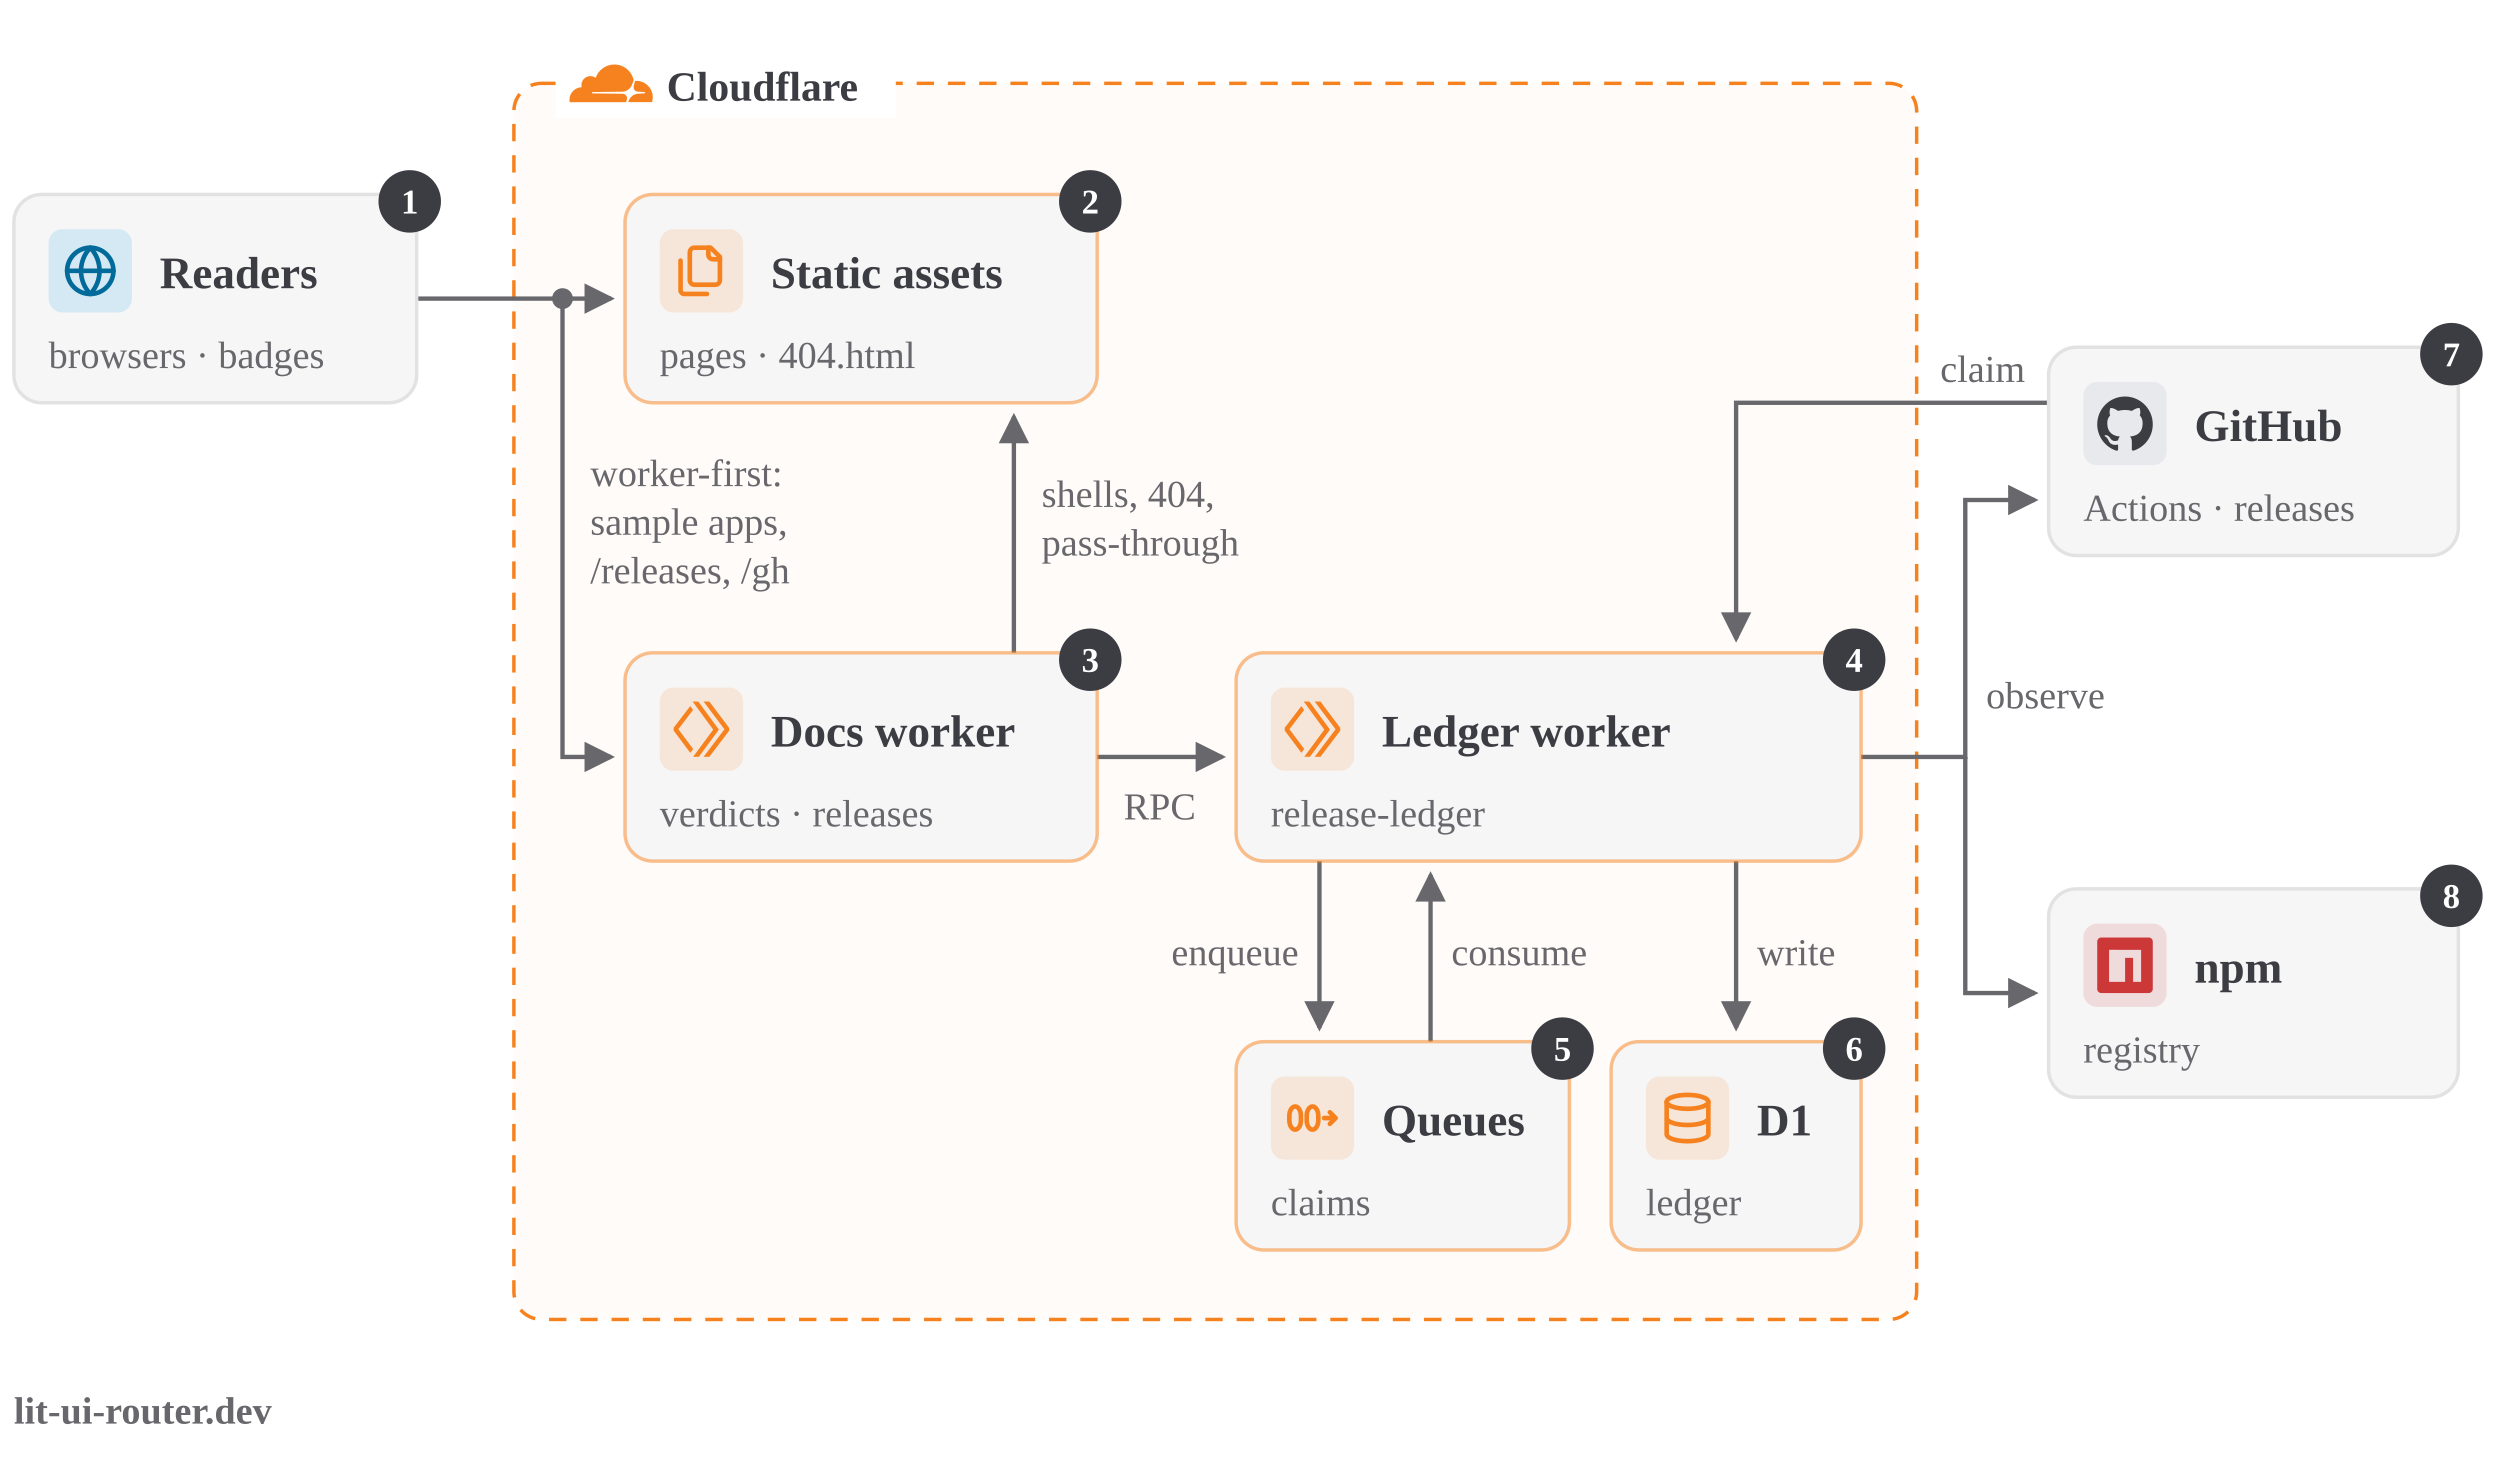
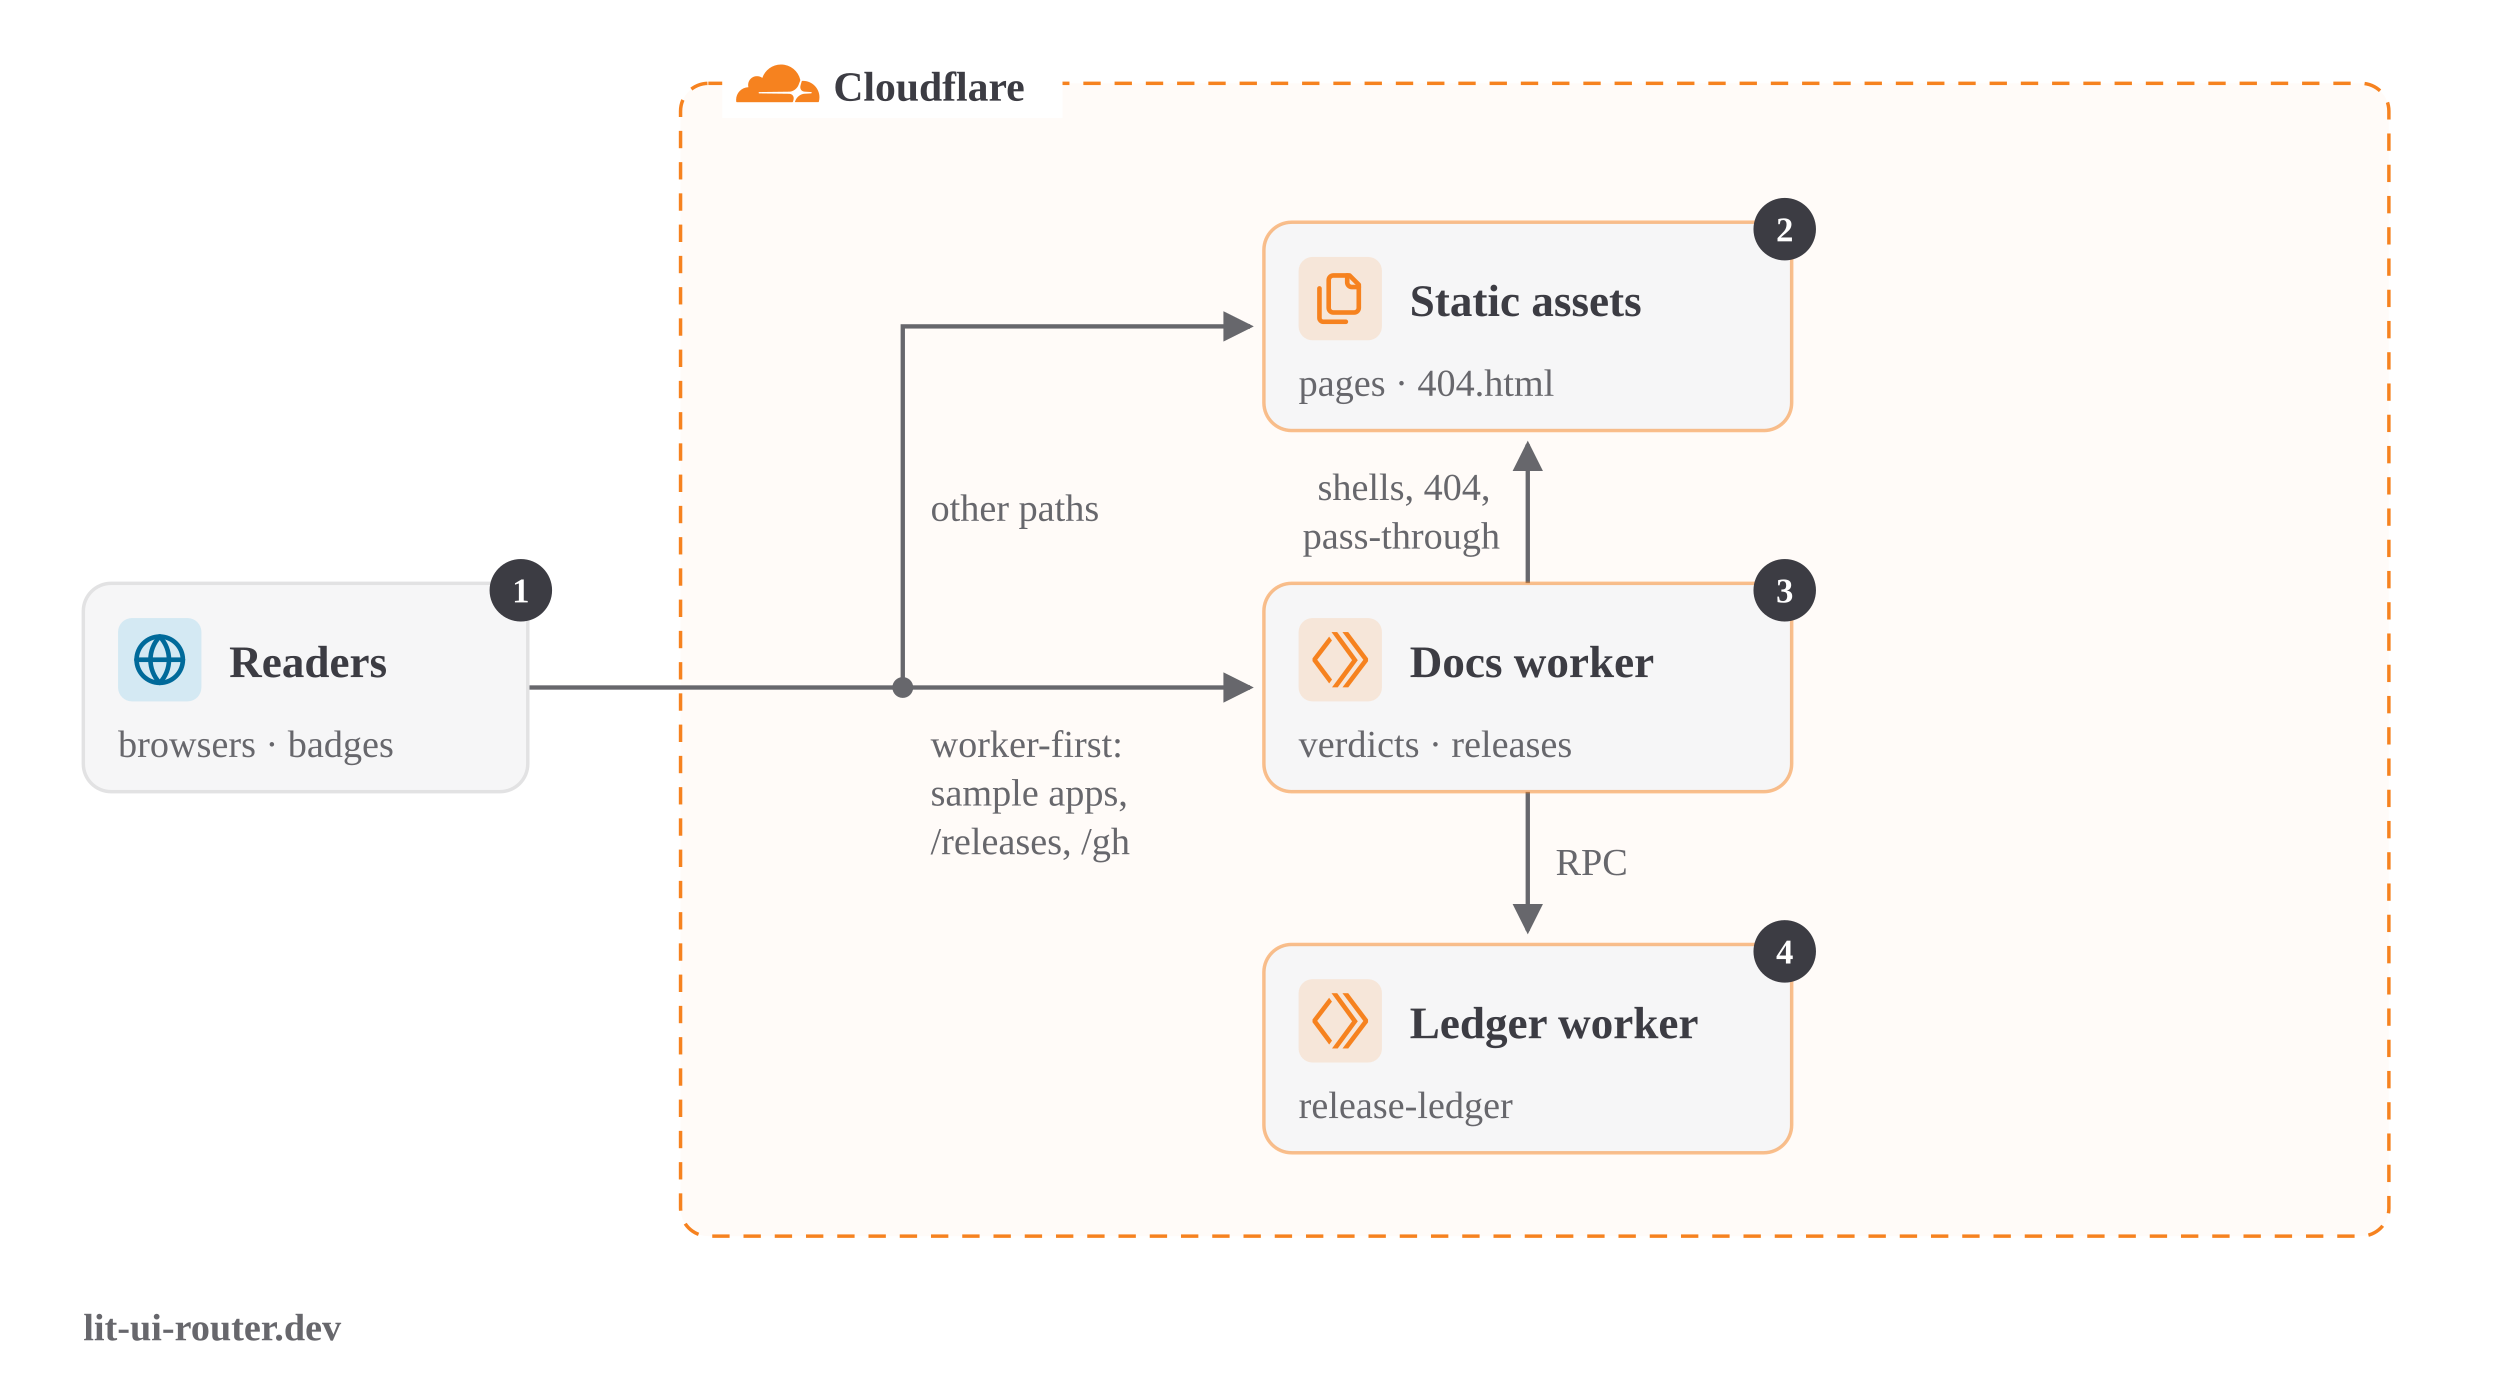
- <svg xmlns="http://www.w3.org/2000/svg" viewBox="0 0 720 420" width="100%" style="max-width: 720px" role="img" aria-label="Architecture of lit-ui-router.dev. 1, readers, reach Cloudflare. 2, static assets, answer every path that is not worker-first. 3, the docs worker gets the worker-first paths: the sample apps, /releases and /gh; it fetches shells, 404 pages and pass-through requests from static assets, and reads the release ledger over RPC from 4, the ledger worker. The ledger worker enqueues claims to and consumes them from 5, Queues, and writes to 6, D1. 7, GitHub, sends claims to the ledger worker, which observes GitHub and 8, npm.">
+ <svg xmlns="http://www.w3.org/2000/svg" viewBox="0 0 720 396" width="100%" style="max-width: 720px" role="img" aria-label="Architecture of lit-ui-router.dev. 1, readers, reach Cloudflare. 2, static assets, answer every path that is not worker-first. 3, the docs worker gets the worker-first paths: the sample apps, /releases and /gh; it fetches shells, 404 pages and pass-through requests from static assets, and reads the release ledger over RPC from 4, the ledger worker.">
  <style>
    @media (prefers-color-scheme: dark) {
      svg:root {
        color-scheme: dark;
        --vp-c-bg: #1b1b1f;
        --vp-c-bg-soft: #202127;
        --vp-c-divider: #2e2e32;
        --vp-c-text-1: #dfdfd6;
        --vp-c-text-2: #98989f;
        --vp-c-brand-1: #29abe6;
        --vp-c-brand-soft: rgba(0, 152, 220, 0.16);
-         --vp-c-default-soft: rgba(101, 117, 133, 0.16);
      }
    }
  </style>
  <defs>
    <marker id="arr-site" viewBox="0 0 8 8" refX="7" refY="4" markerWidth="7" markerHeight="7" orient="auto-start-reverse">
      <path d="M0 0L8 4L0 8z" fill="var(--vp-c-text-2, #67676c)" />
    </marker>
  </defs>
  <g font-family="var(--vp-font-family-base, ui-sans-serif, system-ui, sans-serif)">
-     <rect data-brand="cloudflare" x="148" y="24" width="404" height="356" rx="8" fill="#f6821f" fill-opacity="0.03" stroke="#f6821f" stroke-dasharray="5 4" />
-     <rect x="160" y="14" width="98" height="20" fill="var(--vp-c-bg, #ffffff)" />
-     <svg x="164" y="14" width="24" height="20" viewBox="0 2 24 20">
+     <rect data-brand="cloudflare" x="196" y="24" width="492" height="332" rx="8" fill="#f6821f" fill-opacity="0.03" stroke="#f6821f" stroke-dasharray="5 4" />
+     <rect x="208" y="14" width="98" height="20" fill="var(--vp-c-bg, #ffffff)" />
+     <svg x="212" y="14" width="24" height="20" viewBox="0 2 24 20">
      <path data-brand="cloudflare" fill="#f6821f" d="M16.509 16.845c.147-.507.091-.971-.155-1.315-.225-.316-.605-.499-1.062-.52l-8.659-.112a.156.156 0 0 1-.133-.071c-.028-.042-.035-.099-.021-.155.028-.084.112-.148.204-.156l8.736-.112c1.035-.049 2.16-.887 2.554-1.914l.499-1.301c.021-.056.029-.113.015-.168-.562-2.546-2.835-4.445-5.55-4.445-2.504 0-4.628 1.618-5.388 3.861-.493-.366-1.119-.562-1.794-.499-1.203.119-2.167 1.083-2.286 2.286-.028.31-.007.613.064.894C1.568 13.171 0 14.775 0 16.752c0 .175.014.351.035.527.014.083.084.147.169.147h15.981c.091 0 .176-.065.203-.155l.12-.427zm2.757-5.563c-.077 0-.161 0-.238.011-.057 0-.105.042-.127.098l-.338 1.174c-.147.507-.092.971.154 1.316.226.316.606.498 1.062.519l1.844.113c.056 0 .105.026.133.07.028.043.035.107.021.156-.028.084-.113.148-.204.155l-1.921.112c-1.041.049-2.158.887-2.553 1.914l-.141.358c-.028.071.021.142.099.142h6.598c.077 0 .147-.049.169-.126.112-.408.176-.837.176-1.28 0-2.603-2.125-4.727-4.734-4.727" />
    </svg>
-     <text x="192" y="29" font-size="12" font-weight="600" fill="var(--vp-c-text-1, #3c3c43)">Cloudflare</text>
-     <path d="M120 86H176" fill="none" stroke="var(--vp-c-text-2, #67676c)" stroke-width="1.25" marker-end="url(#arr-site)" />
-     <path d="M162 86V218H176" fill="none" stroke="var(--vp-c-text-2, #67676c)" stroke-width="1.25" marker-end="url(#arr-site)" />
-     <circle cx="162" cy="86" r="3" fill="var(--vp-c-text-2, #67676c)" />
+     <text x="240" y="29" font-size="12" font-weight="600" fill="var(--vp-c-text-1, #3c3c43)">Cloudflare</text>
+     <path d="M152 198H360" fill="none" stroke="var(--vp-c-text-2, #67676c)" stroke-width="1.25" marker-end="url(#arr-site)" />
+     <path d="M260 198V94H360" fill="none" stroke="var(--vp-c-text-2, #67676c)" stroke-width="1.25" marker-end="url(#arr-site)" />
+     <circle cx="260" cy="198" r="3" fill="var(--vp-c-text-2, #67676c)" />
+     <text x="268" y="150" font-size="11" fill="var(--vp-c-text-2, #67676c)">other paths</text>
    <text font-size="11" fill="var(--vp-c-text-2, #67676c)">
-       <tspan x="170" y="140">worker-first:</tspan>
-       <tspan x="170" y="154">sample apps,</tspan>
-       <tspan x="170" y="168">/releases, /gh</tspan>
+       <tspan x="268" y="218">worker-first:</tspan>
+       <tspan x="268" y="232">sample apps,</tspan>
+       <tspan x="268" y="246">/releases, /gh</tspan>
    </text>
-     <path d="M292 188V120" fill="none" stroke="var(--vp-c-text-2, #67676c)" stroke-width="1.25" marker-end="url(#arr-site)" />
-     <text font-size="11" fill="var(--vp-c-text-2, #67676c)">
-       <tspan x="300" y="146">shells, 404,</tspan>
-       <tspan x="300" y="160">pass-through</tspan>
+     <path d="M440 168V128" fill="none" stroke="var(--vp-c-text-2, #67676c)" stroke-width="1.25" marker-end="url(#arr-site)" />
+     <text font-size="11" fill="var(--vp-c-text-2, #67676c)" text-anchor="end">
+       <tspan x="432" y="144">shells, 404,</tspan>
+       <tspan x="432" y="158">pass-through</tspan>
    </text>
-     <path d="M316 218H352" fill="none" stroke="var(--vp-c-text-2, #67676c)" stroke-width="1.25" marker-end="url(#arr-site)" />
-     <text x="334" y="236" font-size="11" fill="var(--vp-c-text-2, #67676c)" text-anchor="middle">RPC</text>
-     <path d="M380 248V296" fill="none" stroke="var(--vp-c-text-2, #67676c)" stroke-width="1.25" marker-end="url(#arr-site)" />
-     <path d="M412 300V252" fill="none" stroke="var(--vp-c-text-2, #67676c)" stroke-width="1.25" marker-end="url(#arr-site)" />
-     <text x="374" y="278" font-size="11" fill="var(--vp-c-text-2, #67676c)" text-anchor="end">enqueue</text>
-     <text x="418" y="278" font-size="11" fill="var(--vp-c-text-2, #67676c)">consume</text>
-     <path d="M500 248V296" fill="none" stroke="var(--vp-c-text-2, #67676c)" stroke-width="1.25" marker-end="url(#arr-site)" />
-     <text x="506" y="278" font-size="11" fill="var(--vp-c-text-2, #67676c)">write</text>
-     <path d="M590 116H500V184" fill="none" stroke="var(--vp-c-text-2, #67676c)" stroke-width="1.25" marker-end="url(#arr-site)" />
-     <text x="571" y="110" font-size="11" fill="var(--vp-c-text-2, #67676c)" text-anchor="middle">claim</text>
-     <path d="M536 218H566V144H586" fill="none" stroke="var(--vp-c-text-2, #67676c)" stroke-width="1.25" marker-end="url(#arr-site)" />
-     <path d="M566 218V286H586" fill="none" stroke="var(--vp-c-text-2, #67676c)" stroke-width="1.25" marker-end="url(#arr-site)" />
-     <text x="572" y="204" font-size="11" fill="var(--vp-c-text-2, #67676c)">observe</text>
-     <rect x="4" y="56" width="116" height="60" rx="8" fill="var(--vp-c-bg-soft, #f6f6f7)" stroke="var(--vp-c-divider, #e2e2e3)" />
-     <rect x="14" y="66" width="24" height="24" rx="4" fill="var(--vp-c-brand-soft, rgba(0,152,220,0.14))" />
-     <svg x="18" y="70" width="16" height="16" viewBox="0 0 24 24" fill="none" stroke="var(--vp-c-brand-1, #006a9a)" stroke-width="2" stroke-linecap="round" stroke-linejoin="round">
+     <path d="M440 228V268" fill="none" stroke="var(--vp-c-text-2, #67676c)" stroke-width="1.25" marker-end="url(#arr-site)" />
+     <text x="448" y="252" font-size="11" fill="var(--vp-c-text-2, #67676c)">RPC</text>
+     <rect x="24" y="168" width="128" height="60" rx="8" fill="var(--vp-c-bg-soft, #f6f6f7)" stroke="var(--vp-c-divider, #e2e2e3)" />
+     <rect x="34" y="178" width="24" height="24" rx="4" fill="var(--vp-c-brand-soft, rgba(0,152,220,0.14))" />
+     <svg x="38" y="182" width="16" height="16" viewBox="0 0 24 24" fill="none" stroke="var(--vp-c-brand-1, #006a9a)" stroke-width="2" stroke-linecap="round" stroke-linejoin="round">
      <circle cx="12" cy="12" r="10" />
      <path d="M12 2a14.5 14.5 0 0 0 0 20 14.5 14.5 0 0 0 0-20M2 12h20" />
    </svg>
-     <text x="46" y="83" font-size="13" font-weight="600" fill="var(--vp-c-text-1, #3c3c43)">Readers</text>
-     <text x="14" y="106" font-size="11" fill="var(--vp-c-text-2, #67676c)">browsers · badges</text>
-     <circle cx="118" cy="58" r="9" fill="var(--vp-c-text-1, #3c3c43)" />
-     <text x="118" y="61.5" font-size="10" font-weight="600" fill="var(--vp-c-bg, #ffffff)" text-anchor="middle">1</text>
-     <rect data-brand="cloudflare" x="180" y="56" width="136" height="60" rx="8" fill="var(--vp-c-bg-soft, #f6f6f7)" stroke="#f6821f" stroke-opacity="0.5" />
-     <rect data-brand="cloudflare" x="190" y="66" width="24" height="24" rx="4" fill="#f6821f" fill-opacity="0.14" />
-     <svg data-brand="cloudflare" x="194" y="70" width="16" height="16" viewBox="0 0 24 24" fill="none" stroke="#f6821f" stroke-width="2" stroke-linecap="round" stroke-linejoin="round">
+     <text x="66" y="195" font-size="13" font-weight="600" fill="var(--vp-c-text-1, #3c3c43)">Readers</text>
+     <text x="34" y="218" font-size="11" fill="var(--vp-c-text-2, #67676c)">browsers · badges</text>
+     <circle cx="150" cy="170" r="9" fill="var(--vp-c-text-1, #3c3c43)" />
+     <text x="150" y="173.5" font-size="10" font-weight="600" fill="var(--vp-c-bg, #ffffff)" text-anchor="middle">1</text>
+     <rect data-brand="cloudflare" x="364" y="64" width="152" height="60" rx="8" fill="var(--vp-c-bg-soft, #f6f6f7)" stroke="#f6821f" stroke-opacity="0.5" />
+     <rect data-brand="cloudflare" x="374" y="74" width="24" height="24" rx="4" fill="#f6821f" fill-opacity="0.14" />
+     <svg data-brand="cloudflare" x="378" y="78" width="16" height="16" viewBox="0 0 24 24" fill="none" stroke="#f6821f" stroke-width="2" stroke-linecap="round" stroke-linejoin="round">
      <path d="M20 7h-3a2 2 0 0 1-2-2V2" />
      <path d="M9 18a2 2 0 0 1-2-2V4a2 2 0 0 1 2-2h7l4 4v10a2 2 0 0 1-2 2Z" />
      <path d="M3 7.6v12.8A1.6 1.6 0 0 0 4.6 22h9.8" />
    </svg>
-     <text x="222" y="83" font-size="13" font-weight="600" fill="var(--vp-c-text-1, #3c3c43)">Static assets</text>
-     <text x="190" y="106" font-size="11" fill="var(--vp-c-text-2, #67676c)">pages · 404.html</text>
-     <circle cx="314" cy="58" r="9" fill="var(--vp-c-text-1, #3c3c43)" />
-     <text x="314" y="61.5" font-size="10" font-weight="600" fill="var(--vp-c-bg, #ffffff)" text-anchor="middle">2</text>
-     <rect data-brand="cloudflare" x="180" y="188" width="136" height="60" rx="8" fill="var(--vp-c-bg-soft, #f6f6f7)" stroke="#f6821f" stroke-opacity="0.5" />
-     <rect data-brand="cloudflare" x="190" y="198" width="24" height="24" rx="4" fill="#f6821f" fill-opacity="0.14" />
-     <svg x="194" y="202" width="16" height="16" viewBox="0 0 24 24">
+     <text x="406" y="91" font-size="13" font-weight="600" fill="var(--vp-c-text-1, #3c3c43)">Static assets</text>
+     <text x="374" y="114" font-size="11" fill="var(--vp-c-text-2, #67676c)">pages · 404.html</text>
+     <circle cx="514" cy="66" r="9" fill="var(--vp-c-text-1, #3c3c43)" />
+     <text x="514" y="69.5" font-size="10" font-weight="600" fill="var(--vp-c-bg, #ffffff)" text-anchor="middle">2</text>
+     <rect data-brand="cloudflare" x="364" y="168" width="152" height="60" rx="8" fill="var(--vp-c-bg-soft, #f6f6f7)" stroke="#f6821f" stroke-opacity="0.5" />
+     <rect data-brand="cloudflare" x="374" y="178" width="24" height="24" rx="4" fill="#f6821f" fill-opacity="0.14" />
+     <svg x="378" y="182" width="16" height="16" viewBox="0 0 24 24">
      <path data-brand="cloudflare" fill="#f6821f" d="m8.213.063 8.879 12.136-8.67 11.739h2.476l8.665-11.735-8.89-12.14Zm4.728 0 9.02 11.992-9.018 11.883h2.496L24 12.656v-1.199L15.434.063ZM7.178 2.02.01 11.398l-.01 1.2 7.203 9.644 1.238-1.676-6.396-8.556 6.361-8.313Z" />
    </svg>
-     <text x="222" y="215" font-size="13" font-weight="600" fill="var(--vp-c-text-1, #3c3c43)">Docs worker</text>
-     <text x="190" y="238" font-size="11" fill="var(--vp-c-text-2, #67676c)">verdicts · releases</text>
-     <circle cx="314" cy="190" r="9" fill="var(--vp-c-text-1, #3c3c43)" />
-     <text x="314" y="193.5" font-size="10" font-weight="600" fill="var(--vp-c-bg, #ffffff)" text-anchor="middle">3</text>
-     <rect data-brand="cloudflare" x="356" y="188" width="180" height="60" rx="8" fill="var(--vp-c-bg-soft, #f6f6f7)" stroke="#f6821f" stroke-opacity="0.5" />
-     <rect data-brand="cloudflare" x="366" y="198" width="24" height="24" rx="4" fill="#f6821f" fill-opacity="0.14" />
-     <svg x="370" y="202" width="16" height="16" viewBox="0 0 24 24">
+     <text x="406" y="195" font-size="13" font-weight="600" fill="var(--vp-c-text-1, #3c3c43)">Docs worker</text>
+     <text x="374" y="218" font-size="11" fill="var(--vp-c-text-2, #67676c)">verdicts · releases</text>
+     <circle cx="514" cy="170" r="9" fill="var(--vp-c-text-1, #3c3c43)" />
+     <text x="514" y="173.5" font-size="10" font-weight="600" fill="var(--vp-c-bg, #ffffff)" text-anchor="middle">3</text>
+     <rect data-brand="cloudflare" x="364" y="272" width="152" height="60" rx="8" fill="var(--vp-c-bg-soft, #f6f6f7)" stroke="#f6821f" stroke-opacity="0.5" />
+     <rect data-brand="cloudflare" x="374" y="282" width="24" height="24" rx="4" fill="#f6821f" fill-opacity="0.14" />
+     <svg x="378" y="286" width="16" height="16" viewBox="0 0 24 24">
      <path data-brand="cloudflare" fill="#f6821f" d="m8.213.063 8.879 12.136-8.67 11.739h2.476l8.665-11.735-8.89-12.14Zm4.728 0 9.02 11.992-9.018 11.883h2.496L24 12.656v-1.199L15.434.063ZM7.178 2.02.01 11.398l-.01 1.2 7.203 9.644 1.238-1.676-6.396-8.556 6.361-8.313Z" />
    </svg>
-     <text x="398" y="215" font-size="13" font-weight="600" fill="var(--vp-c-text-1, #3c3c43)">Ledger worker</text>
-     <text x="366" y="238" font-size="11" fill="var(--vp-c-text-2, #67676c)">release-ledger</text>
-     <circle cx="534" cy="190" r="9" fill="var(--vp-c-text-1, #3c3c43)" />
-     <text x="534" y="193.5" font-size="10" font-weight="600" fill="var(--vp-c-bg, #ffffff)" text-anchor="middle">4</text>
-     <rect data-brand="cloudflare" x="356" y="300" width="96" height="60" rx="8" fill="var(--vp-c-bg-soft, #f6f6f7)" stroke="#f6821f" stroke-opacity="0.5" />
-     <rect data-brand="cloudflare" x="366" y="310" width="24" height="24" rx="4" fill="#f6821f" fill-opacity="0.14" />
-     <svg data-brand="cloudflare" x="370" y="314" width="16" height="16" viewBox="0 0 24 24" fill="none" stroke="#f6821f" stroke-width="2" stroke-linecap="round" stroke-linejoin="round">
-       <rect x="2" y="7" width="5" height="10" rx="4" />
-       <rect x="9.5" y="7" width="5" height="10" rx="4" />
-       <path d="M17 12h5m-2.5-2.5L22 12l-2.5 2.5" />
-     </svg>
-     <text x="398" y="327" font-size="13" font-weight="600" fill="var(--vp-c-text-1, #3c3c43)">Queues</text>
-     <text x="366" y="350" font-size="11" fill="var(--vp-c-text-2, #67676c)">claims</text>
-     <circle cx="450" cy="302" r="9" fill="var(--vp-c-text-1, #3c3c43)" />
-     <text x="450" y="305.5" font-size="10" font-weight="600" fill="var(--vp-c-bg, #ffffff)" text-anchor="middle">5</text>
-     <rect data-brand="cloudflare" x="464" y="300" width="72" height="60" rx="8" fill="var(--vp-c-bg-soft, #f6f6f7)" stroke="#f6821f" stroke-opacity="0.5" />
-     <rect data-brand="cloudflare" x="474" y="310" width="24" height="24" rx="4" fill="#f6821f" fill-opacity="0.14" />
-     <svg data-brand="cloudflare" x="478" y="314" width="16" height="16" viewBox="0 0 24 24" fill="none" stroke="#f6821f" stroke-width="2" stroke-linecap="round" stroke-linejoin="round">
-       <ellipse cx="12" cy="5" rx="9" ry="3" />
-       <path d="M3 5v14a9 3 0 0 0 18 0V5M3 12a9 3 0 0 0 18 0" />
-     </svg>
-     <text x="506" y="327" font-size="13" font-weight="600" fill="var(--vp-c-text-1, #3c3c43)">D1</text>
-     <text x="474" y="350" font-size="11" fill="var(--vp-c-text-2, #67676c)">ledger</text>
-     <circle cx="534" cy="302" r="9" fill="var(--vp-c-text-1, #3c3c43)" />
-     <text x="534" y="305.5" font-size="10" font-weight="600" fill="var(--vp-c-bg, #ffffff)" text-anchor="middle">6</text>
-     <rect x="590" y="100" width="118" height="60" rx="8" fill="var(--vp-c-bg-soft, #f6f6f7)" stroke="var(--vp-c-divider, #e2e2e3)" />
-     <rect x="600" y="110" width="24" height="24" rx="4" fill="var(--vp-c-default-soft, rgba(142,150,170,0.14))" />
-     <svg x="604" y="114" width="16" height="16" viewBox="0 0 24 24">
-       <path fill="var(--vp-c-text-1, #3c3c43)" d="M12 .297c-6.63 0-12 5.373-12 12 0 5.303 3.438 9.8 8.205 11.385.6.113.82-.258.82-.577 0-.285-.01-1.04-.015-2.04-3.338.724-4.042-1.61-4.042-1.61C4.422 18.07 3.633 17.7 3.633 17.7c-1.087-.744.084-.729.084-.729 1.205.084 1.838 1.236 1.838 1.236 1.07 1.835 2.809 1.305 3.495.998.108-.776.417-1.305.76-1.605-2.665-.3-5.466-1.332-5.466-5.93 0-1.31.465-2.38 1.235-3.22-.135-.303-.54-1.523.105-3.176 0 0 1.005-.322 3.3 1.23.96-.267 1.98-.399 3-.405 1.02.006 2.04.138 3 .405 2.28-1.552 3.285-1.23 3.285-1.23.645 1.653.24 2.873.12 3.176.765.84 1.23 1.91 1.23 3.22 0 4.61-2.805 5.625-5.475 5.92.42.36.81 1.096.81 2.22 0 1.606-.015 2.896-.015 3.286 0 .315.21.69.825.57C20.565 22.092 24 17.592 24 12.297c0-6.627-5.373-12-12-12" />
-     </svg>
-     <text x="632" y="127" font-size="13" font-weight="600" fill="var(--vp-c-text-1, #3c3c43)">GitHub</text>
-     <text x="600" y="150" font-size="11" fill="var(--vp-c-text-2, #67676c)">Actions · releases</text>
-     <circle cx="706" cy="102" r="9" fill="var(--vp-c-text-1, #3c3c43)" />
-     <text x="706" y="105.5" font-size="10" font-weight="600" fill="var(--vp-c-bg, #ffffff)" text-anchor="middle">7</text>
-     <rect x="590" y="256" width="118" height="60" rx="8" fill="var(--vp-c-bg-soft, #f6f6f7)" stroke="var(--vp-c-divider, #e2e2e3)" />
-     <rect data-brand="npm" x="600" y="266" width="24" height="24" rx="4" fill="#cb3837" fill-opacity="0.14" />
-     <svg x="604" y="270" width="16" height="16" viewBox="0 0 24 24">
-       <path data-brand="npm" fill="#cb3837" d="M1.763 0C.786 0 0 .786 0 1.763v20.474C0 23.214.786 24 1.763 24h20.474c.977 0 1.763-.786 1.763-1.763V1.763C24 .786 23.214 0 22.237 0zM5.13 5.323l13.837.019-.009 13.836h-3.464l.01-10.382h-3.456L12.04 19.17H5.113z" />
-     </svg>
-     <text x="632" y="283" font-size="13" font-weight="600" fill="var(--vp-c-text-1, #3c3c43)">npm</text>
-     <text x="600" y="306" font-size="11" fill="var(--vp-c-text-2, #67676c)">registry</text>
-     <circle cx="706" cy="258" r="9" fill="var(--vp-c-text-1, #3c3c43)" />
-     <text x="706" y="261.5" font-size="10" font-weight="600" fill="var(--vp-c-bg, #ffffff)" text-anchor="middle">8</text>
-     <text x="4" y="410" font-size="11" font-weight="600" fill="var(--vp-c-text-2, #67676c)">lit-ui-router.dev</text>
+     <text x="406" y="299" font-size="13" font-weight="600" fill="var(--vp-c-text-1, #3c3c43)">Ledger worker</text>
+     <text x="374" y="322" font-size="11" fill="var(--vp-c-text-2, #67676c)">release-ledger</text>
+     <circle cx="514" cy="274" r="9" fill="var(--vp-c-text-1, #3c3c43)" />
+     <text x="514" y="277.5" font-size="10" font-weight="600" fill="var(--vp-c-bg, #ffffff)" text-anchor="middle">4</text>
+     <text x="24" y="386" font-size="11" font-weight="600" fill="var(--vp-c-text-2, #67676c)">lit-ui-router.dev</text>
  </g>
</svg>
